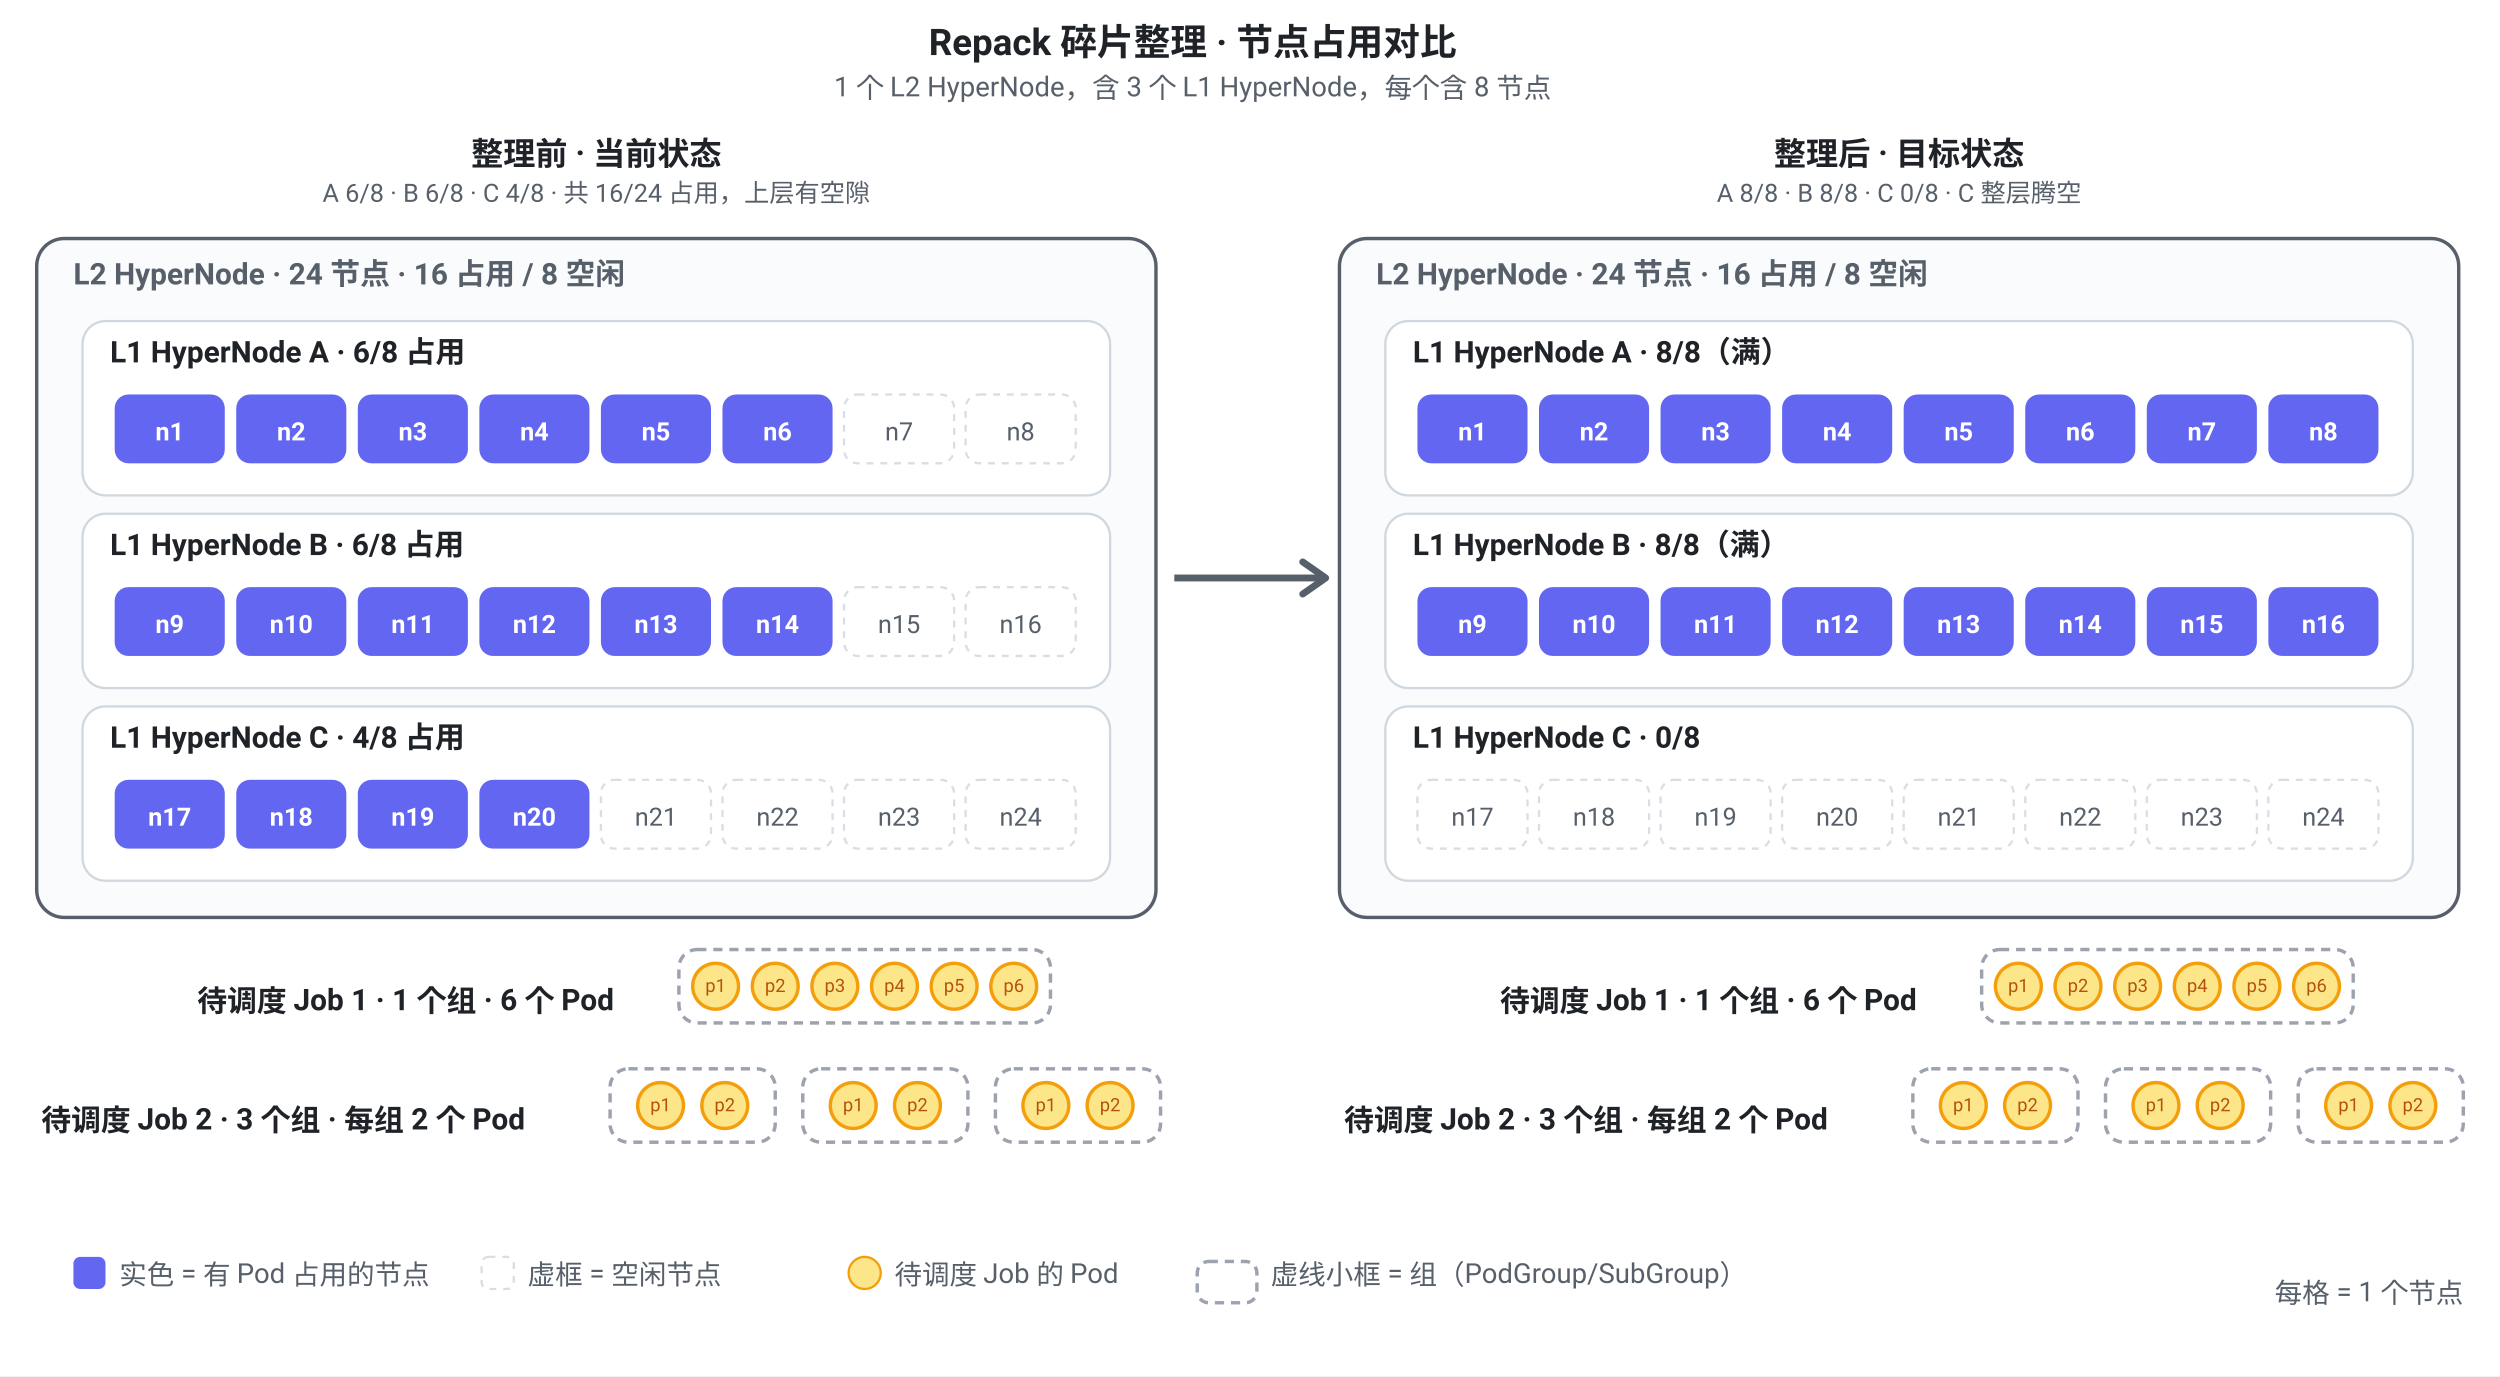
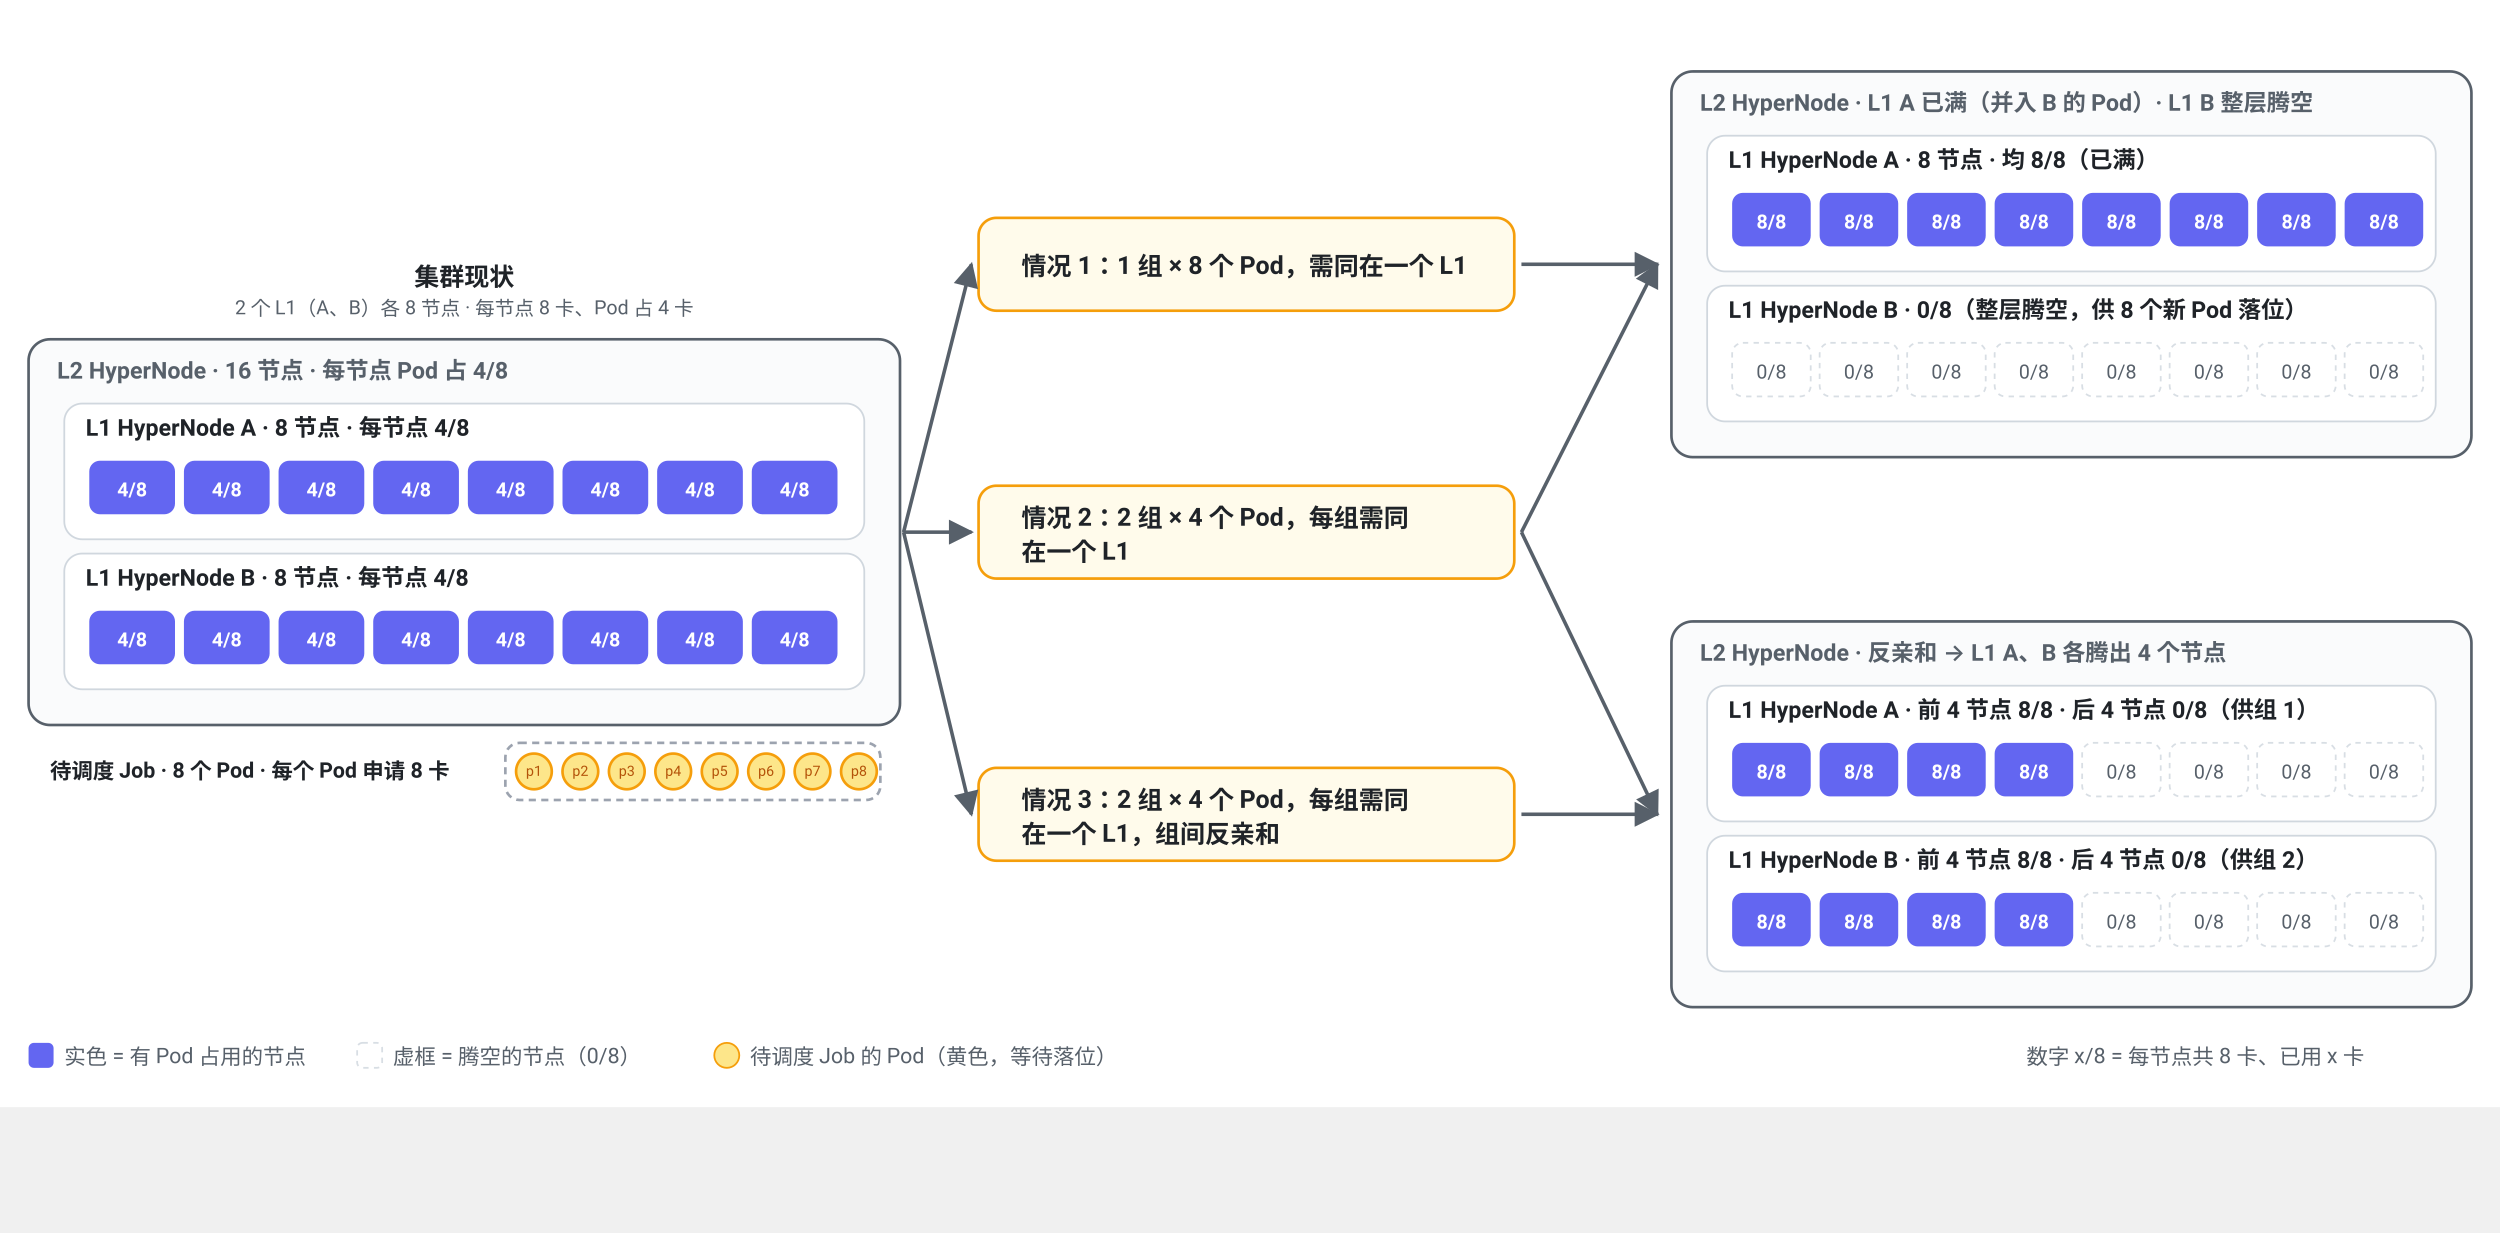
- <svg xmlns="http://www.w3.org/2000/svg" viewBox="0 0 1090 600" font-family="-apple-system, BlinkMacSystemFont, 'Segoe UI', Roboto, 'PingFang SC', 'Microsoft YaHei', sans-serif" role="img">
-   <rect width="1090" height="600" fill="#ffffff" />
-   <text x="520" y="24" text-anchor="middle" font-size="16" font-weight="700" fill="#1f2328">Repack 碎片整理 · 节点占用对比</text>
-   <text x="520" y="42" text-anchor="middle" font-size="12" fill="#57606a">1 个 L2 HyperNode，含 3 个 L1 HyperNode，每个含 8 节点</text>
-   <text x="260" y="72" text-anchor="middle" font-size="14" font-weight="700" fill="#1f2328">整理前 · 当前状态</text>
-   <text x="260" y="88" text-anchor="middle" font-size="11" fill="#57606a">A 6/8 · B 6/8 · C 4/8 · 共 16/24 占用，上层有空隙</text>
-   <g transform="translate(16,104)">
-     <rect width="488" height="296" rx="12" fill="#fafbfc" stroke="#57606a" stroke-width="1.5" />
-     <text x="16" y="20" font-size="13" font-weight="600" fill="#57606a">L2 HyperNode · 24 节点 · 16 占用 / 8 空闲</text>
-     <g transform="translate(20,36)">
-       <rect width="448" height="76" rx="10" fill="#ffffff" stroke="#d0d7de" />
-       <text x="12" y="18" font-size="13" font-weight="600" fill="#1f2328">L1 HyperNode A · 6/8 占用</text>
-       <rect x="14" y="32" width="48" height="30" rx="6" fill="#6366f1" />
-       <text x="38" y="52" text-anchor="middle" font-size="11" font-weight="600" fill="#fff">n1</text>
-       <rect x="67" y="32" width="48" height="30" rx="6" fill="#6366f1" />
-       <text x="91" y="52" text-anchor="middle" font-size="11" font-weight="600" fill="#fff">n2</text>
-       <rect x="120" y="32" width="48" height="30" rx="6" fill="#6366f1" />
-       <text x="144" y="52" text-anchor="middle" font-size="11" font-weight="600" fill="#fff">n3</text>
-       <rect x="173" y="32" width="48" height="30" rx="6" fill="#6366f1" />
-       <text x="197" y="52" text-anchor="middle" font-size="11" font-weight="600" fill="#fff">n4</text>
-       <rect x="226" y="32" width="48" height="30" rx="6" fill="#6366f1" />
-       <text x="250" y="52" text-anchor="middle" font-size="11" font-weight="600" fill="#fff">n5</text>
-       <rect x="279" y="32" width="48" height="30" rx="6" fill="#6366f1" />
-       <text x="303" y="52" text-anchor="middle" font-size="11" font-weight="600" fill="#fff">n6</text>
-       <rect x="332" y="32" width="48" height="30" rx="6" fill="none" stroke="#d8dee4" stroke-dasharray="3 3" />
-       <text x="356" y="52" text-anchor="middle" font-size="11" fill="#57606a">n7</text>
-       <rect x="385" y="32" width="48" height="30" rx="6" fill="none" stroke="#d8dee4" stroke-dasharray="3 3" />
-       <text x="409" y="52" text-anchor="middle" font-size="11" fill="#57606a">n8</text>
-     </g>
-     <g transform="translate(20,120)">
-       <rect width="448" height="76" rx="10" fill="#ffffff" stroke="#d0d7de" />
-       <text x="12" y="18" font-size="13" font-weight="600" fill="#1f2328">L1 HyperNode B · 6/8 占用</text>
-       <rect x="14" y="32" width="48" height="30" rx="6" fill="#6366f1" />
-       <text x="38" y="52" text-anchor="middle" font-size="11" font-weight="600" fill="#fff">n9</text>
-       <rect x="67" y="32" width="48" height="30" rx="6" fill="#6366f1" />
-       <text x="91" y="52" text-anchor="middle" font-size="11" font-weight="600" fill="#fff">n10</text>
-       <rect x="120" y="32" width="48" height="30" rx="6" fill="#6366f1" />
-       <text x="144" y="52" text-anchor="middle" font-size="11" font-weight="600" fill="#fff">n11</text>
-       <rect x="173" y="32" width="48" height="30" rx="6" fill="#6366f1" />
-       <text x="197" y="52" text-anchor="middle" font-size="11" font-weight="600" fill="#fff">n12</text>
-       <rect x="226" y="32" width="48" height="30" rx="6" fill="#6366f1" />
-       <text x="250" y="52" text-anchor="middle" font-size="11" font-weight="600" fill="#fff">n13</text>
-       <rect x="279" y="32" width="48" height="30" rx="6" fill="#6366f1" />
-       <text x="303" y="52" text-anchor="middle" font-size="11" font-weight="600" fill="#fff">n14</text>
-       <rect x="332" y="32" width="48" height="30" rx="6" fill="none" stroke="#d8dee4" stroke-dasharray="3 3" />
-       <text x="356" y="52" text-anchor="middle" font-size="11" fill="#57606a">n15</text>
-       <rect x="385" y="32" width="48" height="30" rx="6" fill="none" stroke="#d8dee4" stroke-dasharray="3 3" />
-       <text x="409" y="52" text-anchor="middle" font-size="11" fill="#57606a">n16</text>
-     </g>
-     <g transform="translate(20,204)">
-       <rect width="448" height="76" rx="10" fill="#ffffff" stroke="#d0d7de" />
-       <text x="12" y="18" font-size="13" font-weight="600" fill="#1f2328">L1 HyperNode C · 4/8 占用</text>
-       <rect x="14" y="32" width="48" height="30" rx="6" fill="#6366f1" />
-       <text x="38" y="52" text-anchor="middle" font-size="11" font-weight="600" fill="#fff">n17</text>
-       <rect x="67" y="32" width="48" height="30" rx="6" fill="#6366f1" />
-       <text x="91" y="52" text-anchor="middle" font-size="11" font-weight="600" fill="#fff">n18</text>
-       <rect x="120" y="32" width="48" height="30" rx="6" fill="#6366f1" />
-       <text x="144" y="52" text-anchor="middle" font-size="11" font-weight="600" fill="#fff">n19</text>
-       <rect x="173" y="32" width="48" height="30" rx="6" fill="#6366f1" />
-       <text x="197" y="52" text-anchor="middle" font-size="11" font-weight="600" fill="#fff">n20</text>
-       <rect x="226" y="32" width="48" height="30" rx="6" fill="none" stroke="#d8dee4" stroke-dasharray="3 3" />
-       <text x="250" y="52" text-anchor="middle" font-size="11" fill="#57606a">n21</text>
-       <rect x="279" y="32" width="48" height="30" rx="6" fill="none" stroke="#d8dee4" stroke-dasharray="3 3" />
-       <text x="303" y="52" text-anchor="middle" font-size="11" fill="#57606a">n22</text>
-       <rect x="332" y="32" width="48" height="30" rx="6" fill="none" stroke="#d8dee4" stroke-dasharray="3 3" />
-       <text x="356" y="52" text-anchor="middle" font-size="11" fill="#57606a">n23</text>
-       <rect x="385" y="32" width="48" height="30" rx="6" fill="none" stroke="#d8dee4" stroke-dasharray="3 3" />
-       <text x="409" y="52" text-anchor="middle" font-size="11" fill="#57606a">n24</text>
-     </g>
-   </g>
-   <line x1="512" y1="252" x2="576" y2="252" stroke="#57606a" stroke-width="3" />
-   <path d="M 578 252 L 568 245 M 578 252 L 568 259" stroke="#57606a" stroke-width="3" stroke-linecap="round" fill="none" />
-   <text x="828" y="72" text-anchor="middle" font-size="14" font-weight="700" fill="#1f2328">整理后 · 目标状态</text>
-   <text x="828" y="88" text-anchor="middle" font-size="11" fill="#57606a">A 8/8 · B 8/8 · C 0/8 · C 整层腾空</text>
-   <g transform="translate(584,104)">
-     <rect width="488" height="296" rx="12" fill="#fafbfc" stroke="#57606a" stroke-width="1.5" />
-     <text x="16" y="20" font-size="13" font-weight="600" fill="#57606a">L2 HyperNode · 24 节点 · 16 占用 / 8 空闲</text>
-     <g transform="translate(20,36)">
-       <rect width="448" height="76" rx="10" fill="#ffffff" stroke="#d0d7de" />
-       <text x="12" y="18" font-size="13" font-weight="600" fill="#1f2328">L1 HyperNode A · 8/8（满）</text>
-       <rect x="14" y="32" width="48" height="30" rx="6" fill="#6366f1" />
-       <text x="38" y="52" text-anchor="middle" font-size="11" font-weight="600" fill="#fff">n1</text>
-       <rect x="67" y="32" width="48" height="30" rx="6" fill="#6366f1" />
-       <text x="91" y="52" text-anchor="middle" font-size="11" font-weight="600" fill="#fff">n2</text>
-       <rect x="120" y="32" width="48" height="30" rx="6" fill="#6366f1" />
-       <text x="144" y="52" text-anchor="middle" font-size="11" font-weight="600" fill="#fff">n3</text>
-       <rect x="173" y="32" width="48" height="30" rx="6" fill="#6366f1" />
-       <text x="197" y="52" text-anchor="middle" font-size="11" font-weight="600" fill="#fff">n4</text>
-       <rect x="226" y="32" width="48" height="30" rx="6" fill="#6366f1" />
-       <text x="250" y="52" text-anchor="middle" font-size="11" font-weight="600" fill="#fff">n5</text>
-       <rect x="279" y="32" width="48" height="30" rx="6" fill="#6366f1" />
-       <text x="303" y="52" text-anchor="middle" font-size="11" font-weight="600" fill="#fff">n6</text>
-       <rect x="332" y="32" width="48" height="30" rx="6" fill="#6366f1" />
-       <text x="356" y="52" text-anchor="middle" font-size="11" font-weight="600" fill="#fff">n7</text>
-       <rect x="385" y="32" width="48" height="30" rx="6" fill="#6366f1" />
-       <text x="409" y="52" text-anchor="middle" font-size="11" font-weight="600" fill="#fff">n8</text>
-     </g>
-     <g transform="translate(20,120)">
-       <rect width="448" height="76" rx="10" fill="#ffffff" stroke="#d0d7de" />
-       <text x="12" y="18" font-size="13" font-weight="600" fill="#1f2328">L1 HyperNode B · 8/8（满）</text>
-       <rect x="14" y="32" width="48" height="30" rx="6" fill="#6366f1" />
-       <text x="38" y="52" text-anchor="middle" font-size="11" font-weight="600" fill="#fff">n9</text>
-       <rect x="67" y="32" width="48" height="30" rx="6" fill="#6366f1" />
-       <text x="91" y="52" text-anchor="middle" font-size="11" font-weight="600" fill="#fff">n10</text>
-       <rect x="120" y="32" width="48" height="30" rx="6" fill="#6366f1" />
-       <text x="144" y="52" text-anchor="middle" font-size="11" font-weight="600" fill="#fff">n11</text>
-       <rect x="173" y="32" width="48" height="30" rx="6" fill="#6366f1" />
-       <text x="197" y="52" text-anchor="middle" font-size="11" font-weight="600" fill="#fff">n12</text>
-       <rect x="226" y="32" width="48" height="30" rx="6" fill="#6366f1" />
-       <text x="250" y="52" text-anchor="middle" font-size="11" font-weight="600" fill="#fff">n13</text>
-       <rect x="279" y="32" width="48" height="30" rx="6" fill="#6366f1" />
-       <text x="303" y="52" text-anchor="middle" font-size="11" font-weight="600" fill="#fff">n14</text>
-       <rect x="332" y="32" width="48" height="30" rx="6" fill="#6366f1" />
-       <text x="356" y="52" text-anchor="middle" font-size="11" font-weight="600" fill="#fff">n15</text>
-       <rect x="385" y="32" width="48" height="30" rx="6" fill="#6366f1" />
-       <text x="409" y="52" text-anchor="middle" font-size="11" font-weight="600" fill="#fff">n16</text>
-     </g>
-     <g transform="translate(20,204)">
-       <rect width="448" height="76" rx="10" fill="#ffffff" stroke="#d0d7de" />
-       <text x="12" y="18" font-size="13" font-weight="600" fill="#1f2328">L1 HyperNode C · 0/8</text>
-       <rect x="14" y="32" width="48" height="30" rx="6" fill="none" stroke="#d8dee4" stroke-dasharray="3 3" />
-       <text x="38" y="52" text-anchor="middle" font-size="11" fill="#57606a">n17</text>
-       <rect x="67" y="32" width="48" height="30" rx="6" fill="none" stroke="#d8dee4" stroke-dasharray="3 3" />
-       <text x="91" y="52" text-anchor="middle" font-size="11" fill="#57606a">n18</text>
-       <rect x="120" y="32" width="48" height="30" rx="6" fill="none" stroke="#d8dee4" stroke-dasharray="3 3" />
-       <text x="144" y="52" text-anchor="middle" font-size="11" fill="#57606a">n19</text>
-       <rect x="173" y="32" width="48" height="30" rx="6" fill="none" stroke="#d8dee4" stroke-dasharray="3 3" />
-       <text x="197" y="52" text-anchor="middle" font-size="11" fill="#57606a">n20</text>
-       <rect x="226" y="32" width="48" height="30" rx="6" fill="none" stroke="#d8dee4" stroke-dasharray="3 3" />
-       <text x="250" y="52" text-anchor="middle" font-size="11" fill="#57606a">n21</text>
-       <rect x="279" y="32" width="48" height="30" rx="6" fill="none" stroke="#d8dee4" stroke-dasharray="3 3" />
-       <text x="303" y="52" text-anchor="middle" font-size="11" fill="#57606a">n22</text>
-       <rect x="332" y="32" width="48" height="30" rx="6" fill="none" stroke="#d8dee4" stroke-dasharray="3 3" />
-       <text x="356" y="52" text-anchor="middle" font-size="11" fill="#57606a">n23</text>
-       <rect x="385" y="32" width="48" height="30" rx="6" fill="none" stroke="#d8dee4" stroke-dasharray="3 3" />
-       <text x="409" y="52" text-anchor="middle" font-size="11" fill="#57606a">n24</text>
-     </g>
-   </g>
-   <g transform="translate(86,414)">
-     <text x="0" y="27" font-size="13" font-weight="700" fill="#1f2328">待调度 Job 1 · 1 个组 · 6 个 Pod</text>
-     <g transform="translate(210,0)">
-       <rect width="162" height="32" rx="8" fill="none" stroke="#9ca3af" stroke-width="1.5" stroke-dasharray="4 3" />
-       <circle cx="16" cy="16" r="10" fill="#fde68a" stroke="#f59e0b" stroke-width="1.5" />
-       <text x="16" y="18.5" text-anchor="middle" font-size="8" fill="#b45309">p1</text>
-       <circle cx="42" cy="16" r="10" fill="#fde68a" stroke="#f59e0b" stroke-width="1.5" />
-       <text x="42" y="18.5" text-anchor="middle" font-size="8" fill="#b45309">p2</text>
-       <circle cx="68" cy="16" r="10" fill="#fde68a" stroke="#f59e0b" stroke-width="1.5" />
-       <text x="68" y="18.5" text-anchor="middle" font-size="8" fill="#b45309">p3</text>
-       <circle cx="94" cy="16" r="10" fill="#fde68a" stroke="#f59e0b" stroke-width="1.5" />
-       <text x="94" y="18.5" text-anchor="middle" font-size="8" fill="#b45309">p4</text>
-       <circle cx="120" cy="16" r="10" fill="#fde68a" stroke="#f59e0b" stroke-width="1.5" />
-       <text x="120" y="18.5" text-anchor="middle" font-size="8" fill="#b45309">p5</text>
-       <circle cx="146" cy="16" r="10" fill="#fde68a" stroke="#f59e0b" stroke-width="1.5" />
-       <text x="146" y="18.5" text-anchor="middle" font-size="8" fill="#b45309">p6</text>
-     </g>
-   </g>
-   <g transform="translate(18,466)">
-     <text x="0" y="27" font-size="13" font-weight="700" fill="#1f2328">待调度 Job 2 · 3 个组 · 每组 2 个 Pod</text>
-     <g transform="translate(248,0)">
-       <g transform="translate(0,0)">
-         <rect width="72" height="32" rx="8" fill="none" stroke="#9ca3af" stroke-width="1.5" stroke-dasharray="4 3" />
-         <circle cx="22" cy="16" r="10" fill="#fde68a" stroke="#f59e0b" stroke-width="1.5" />
-         <text x="22" y="18.5" text-anchor="middle" font-size="8" fill="#b45309">p1</text>
-         <circle cx="50" cy="16" r="10" fill="#fde68a" stroke="#f59e0b" stroke-width="1.5" />
-         <text x="50" y="18.5" text-anchor="middle" font-size="8" fill="#b45309">p2</text>
+ <svg xmlns="http://www.w3.org/2000/svg" viewBox="0 0 1400 690" font-family="-apple-system, BlinkMacSystemFont, 'Segoe UI', Roboto, 'PingFang SC', 'Microsoft YaHei', sans-serif" role="img">
+   <rect width="1400" height="620" fill="#ffffff" />
+   <defs>
+     <marker id="arrow" viewBox="0 0 10 10" refX="9" refY="5" markerWidth="7" markerHeight="7" orient="auto-start-reverse">
+       <path d="M0,0 L10,5 L0,10 z" fill="#57606a" />
+     </marker>
+   </defs>
+   <g transform="translate(0,-80)">
+     <g transform="translate(0,174)">
+       <text x="260" y="66" text-anchor="middle" font-size="14" font-weight="700" fill="#1f2328">集群现状</text>
+       <text x="260" y="82" text-anchor="middle" font-size="11" fill="#57606a">2 个 L1（A、B）各 8 节点 · 每节点 8 卡、Pod 占 4 卡</text>
+       <g transform="translate(16,96)">
+         <rect width="488" height="216" rx="12" fill="#fafbfc" stroke="#57606a" stroke-width="1.5" />
+         <text x="16" y="22" font-size="13" font-weight="600" fill="#57606a">L2 HyperNode · 16 节点 · 每节点 Pod 占 4/8</text>
+         <g transform="translate(20,36)">
+           <rect width="448" height="76" rx="10" fill="#ffffff" stroke="#d0d7de" />
+           <text x="12" y="18" font-size="13" font-weight="600" fill="#1f2328">L1 HyperNode A · 8 节点 · 每节点 4/8</text>
+           <rect x="14" y="32" width="48" height="30" rx="6" fill="#6366f1" />
+           <text x="38" y="52" text-anchor="middle" font-size="11" font-weight="600" fill="#fff">4/8</text>
+           <rect x="67" y="32" width="48" height="30" rx="6" fill="#6366f1" />
+           <text x="91" y="52" text-anchor="middle" font-size="11" font-weight="600" fill="#fff">4/8</text>
+           <rect x="120" y="32" width="48" height="30" rx="6" fill="#6366f1" />
+           <text x="144" y="52" text-anchor="middle" font-size="11" font-weight="600" fill="#fff">4/8</text>
+           <rect x="173" y="32" width="48" height="30" rx="6" fill="#6366f1" />
+           <text x="197" y="52" text-anchor="middle" font-size="11" font-weight="600" fill="#fff">4/8</text>
+           <rect x="226" y="32" width="48" height="30" rx="6" fill="#6366f1" />
+           <text x="250" y="52" text-anchor="middle" font-size="11" font-weight="600" fill="#fff">4/8</text>
+           <rect x="279" y="32" width="48" height="30" rx="6" fill="#6366f1" />
+           <text x="303" y="52" text-anchor="middle" font-size="11" font-weight="600" fill="#fff">4/8</text>
+           <rect x="332" y="32" width="48" height="30" rx="6" fill="#6366f1" />
+           <text x="356" y="52" text-anchor="middle" font-size="11" font-weight="600" fill="#fff">4/8</text>
+           <rect x="385" y="32" width="48" height="30" rx="6" fill="#6366f1" />
+           <text x="409" y="52" text-anchor="middle" font-size="11" font-weight="600" fill="#fff">4/8</text>
+         </g>
+         <g transform="translate(20,120)">
+           <rect width="448" height="76" rx="10" fill="#ffffff" stroke="#d0d7de" />
+           <text x="12" y="18" font-size="13" font-weight="600" fill="#1f2328">L1 HyperNode B · 8 节点 · 每节点 4/8</text>
+           <rect x="14" y="32" width="48" height="30" rx="6" fill="#6366f1" />
+           <text x="38" y="52" text-anchor="middle" font-size="11" font-weight="600" fill="#fff">4/8</text>
+           <rect x="67" y="32" width="48" height="30" rx="6" fill="#6366f1" />
+           <text x="91" y="52" text-anchor="middle" font-size="11" font-weight="600" fill="#fff">4/8</text>
+           <rect x="120" y="32" width="48" height="30" rx="6" fill="#6366f1" />
+           <text x="144" y="52" text-anchor="middle" font-size="11" font-weight="600" fill="#fff">4/8</text>
+           <rect x="173" y="32" width="48" height="30" rx="6" fill="#6366f1" />
+           <text x="197" y="52" text-anchor="middle" font-size="11" font-weight="600" fill="#fff">4/8</text>
+           <rect x="226" y="32" width="48" height="30" rx="6" fill="#6366f1" />
+           <text x="250" y="52" text-anchor="middle" font-size="11" font-weight="600" fill="#fff">4/8</text>
+           <rect x="279" y="32" width="48" height="30" rx="6" fill="#6366f1" />
+           <text x="303" y="52" text-anchor="middle" font-size="11" font-weight="600" fill="#fff">4/8</text>
+           <rect x="332" y="32" width="48" height="30" rx="6" fill="#6366f1" />
+           <text x="356" y="52" text-anchor="middle" font-size="11" font-weight="600" fill="#fff">4/8</text>
+           <rect x="385" y="32" width="48" height="30" rx="6" fill="#6366f1" />
+           <text x="409" y="52" text-anchor="middle" font-size="11" font-weight="600" fill="#fff">4/8</text>
+         </g>
      </g>
-       <g transform="translate(84,0)">
-         <rect width="72" height="32" rx="8" fill="none" stroke="#9ca3af" stroke-width="1.5" stroke-dasharray="4 3" />
-         <circle cx="22" cy="16" r="10" fill="#fde68a" stroke="#f59e0b" stroke-width="1.5" />
-         <text x="22" y="18.5" text-anchor="middle" font-size="8" fill="#b45309">p1</text>
-         <circle cx="50" cy="16" r="10" fill="#fde68a" stroke="#f59e0b" stroke-width="1.5" />
-         <text x="50" y="18.5" text-anchor="middle" font-size="8" fill="#b45309">p2</text>
-       </g>
-       <g transform="translate(168,0)">
-         <rect width="72" height="32" rx="8" fill="none" stroke="#9ca3af" stroke-width="1.5" stroke-dasharray="4 3" />
-         <circle cx="22" cy="16" r="10" fill="#fde68a" stroke="#f59e0b" stroke-width="1.5" />
-         <text x="22" y="18.5" text-anchor="middle" font-size="8" fill="#b45309">p1</text>
-         <circle cx="50" cy="16" r="10" fill="#fde68a" stroke="#f59e0b" stroke-width="1.5" />
-         <text x="50" y="18.5" text-anchor="middle" font-size="8" fill="#b45309">p2</text>
+       <g transform="translate(28,322)">
+         <text x="0" y="20" font-size="12" font-weight="700" fill="#1f2328">待调度 Job · 8 个 Pod · 每个 Pod 申请 8 卡</text>
+         <g transform="translate(255,0)">
+           <rect width="210" height="32" rx="8" fill="none" stroke="#9ca3af" stroke-width="1.5" stroke-dasharray="4 3" />
+           <circle cx="16" cy="16" r="10" fill="#fde68a" stroke="#f59e0b" stroke-width="1.5" />
+           <text x="16" y="18.5" text-anchor="middle" font-size="8" fill="#b45309">p1</text>
+           <circle cx="42" cy="16" r="10" fill="#fde68a" stroke="#f59e0b" stroke-width="1.5" />
+           <text x="42" y="18.5" text-anchor="middle" font-size="8" fill="#b45309">p2</text>
+           <circle cx="68" cy="16" r="10" fill="#fde68a" stroke="#f59e0b" stroke-width="1.5" />
+           <text x="68" y="18.5" text-anchor="middle" font-size="8" fill="#b45309">p3</text>
+           <circle cx="94" cy="16" r="10" fill="#fde68a" stroke="#f59e0b" stroke-width="1.5" />
+           <text x="94" y="18.5" text-anchor="middle" font-size="8" fill="#b45309">p4</text>
+           <circle cx="120" cy="16" r="10" fill="#fde68a" stroke="#f59e0b" stroke-width="1.5" />
+           <text x="120" y="18.5" text-anchor="middle" font-size="8" fill="#b45309">p5</text>
+           <circle cx="146" cy="16" r="10" fill="#fde68a" stroke="#f59e0b" stroke-width="1.5" />
+           <text x="146" y="18.5" text-anchor="middle" font-size="8" fill="#b45309">p6</text>
+           <circle cx="172" cy="16" r="10" fill="#fde68a" stroke="#f59e0b" stroke-width="1.5" />
+           <text x="172" y="18.5" text-anchor="middle" font-size="8" fill="#b45309">p7</text>
+           <circle cx="198" cy="16" r="10" fill="#fde68a" stroke="#f59e0b" stroke-width="1.5" />
+           <text x="198" y="18.5" text-anchor="middle" font-size="8" fill="#b45309">p8</text>
+         </g>
      </g>
    </g>
-   </g>
-   <g transform="translate(654,414)">
-     <text x="0" y="27" font-size="13" font-weight="700" fill="#1f2328">待调度 Job 1 · 1 个组 · 6 个 Pod</text>
-     <g transform="translate(210,0)">
-       <rect width="162" height="32" rx="8" fill="none" stroke="#9ca3af" stroke-width="1.5" stroke-dasharray="4 3" />
-       <circle cx="16" cy="16" r="10" fill="#fde68a" stroke="#f59e0b" stroke-width="1.5" />
-       <text x="16" y="18.5" text-anchor="middle" font-size="8" fill="#b45309">p1</text>
-       <circle cx="42" cy="16" r="10" fill="#fde68a" stroke="#f59e0b" stroke-width="1.5" />
-       <text x="42" y="18.5" text-anchor="middle" font-size="8" fill="#b45309">p2</text>
-       <circle cx="68" cy="16" r="10" fill="#fde68a" stroke="#f59e0b" stroke-width="1.5" />
-       <text x="68" y="18.5" text-anchor="middle" font-size="8" fill="#b45309">p3</text>
-       <circle cx="94" cy="16" r="10" fill="#fde68a" stroke="#f59e0b" stroke-width="1.5" />
-       <text x="94" y="18.5" text-anchor="middle" font-size="8" fill="#b45309">p4</text>
-       <circle cx="120" cy="16" r="10" fill="#fde68a" stroke="#f59e0b" stroke-width="1.5" />
-       <text x="120" y="18.5" text-anchor="middle" font-size="8" fill="#b45309">p5</text>
-       <circle cx="146" cy="16" r="10" fill="#fde68a" stroke="#f59e0b" stroke-width="1.5" />
-       <text x="146" y="18.5" text-anchor="middle" font-size="8" fill="#b45309">p6</text>
+     <g transform="translate(548,202)">
+       <rect width="300" height="52" rx="10" fill="#fffbeb" stroke="#f59e0b" stroke-width="1.5" />
+       <text x="24" y="32" font-size="14" font-weight="700" fill="#1f2328">情况 1：1 组 × 8 个 Pod，需同在一个 L1</text>
    </g>
-   </g>
-   <g transform="translate(586,466)">
-     <text x="0" y="27" font-size="13" font-weight="700" fill="#1f2328">待调度 Job 2 · 3 个组 · 每组 2 个 Pod</text>
-     <g transform="translate(248,0)">
-       <g transform="translate(0,0)">
-         <rect width="72" height="32" rx="8" fill="none" stroke="#9ca3af" stroke-width="1.5" stroke-dasharray="4 3" />
-         <circle cx="22" cy="16" r="10" fill="#fde68a" stroke="#f59e0b" stroke-width="1.5" />
-         <text x="22" y="18.5" text-anchor="middle" font-size="8" fill="#b45309">p1</text>
-         <circle cx="50" cy="16" r="10" fill="#fde68a" stroke="#f59e0b" stroke-width="1.5" />
-         <text x="50" y="18.5" text-anchor="middle" font-size="8" fill="#b45309">p2</text>
+     <g transform="translate(936,120)">
+       <rect width="448" height="216" rx="12" fill="#fafbfc" stroke="#57606a" stroke-width="1.5" />
+       <text x="16" y="22" font-size="13" font-weight="600" fill="#57606a">L2 HyperNode · L1 A 已满（并入 B 的 Pod）· L1 B 整层腾空</text>
+       <g transform="translate(20,36)">
+         <rect width="408" height="76" rx="10" fill="#ffffff" stroke="#d0d7de" />
+         <text x="12" y="18" font-size="13" font-weight="600" fill="#1f2328">L1 HyperNode A · 8 节点 · 均 8/8（已满）</text>
+         <rect x="14" y="32" width="44" height="30" rx="6" fill="#6366f1" />
+         <text x="36" y="52" text-anchor="middle" font-size="11" font-weight="600" fill="#fff">8/8</text>
+         <rect x="63" y="32" width="44" height="30" rx="6" fill="#6366f1" />
+         <text x="85" y="52" text-anchor="middle" font-size="11" font-weight="600" fill="#fff">8/8</text>
+         <rect x="112" y="32" width="44" height="30" rx="6" fill="#6366f1" />
+         <text x="134" y="52" text-anchor="middle" font-size="11" font-weight="600" fill="#fff">8/8</text>
+         <rect x="161" y="32" width="44" height="30" rx="6" fill="#6366f1" />
+         <text x="183" y="52" text-anchor="middle" font-size="11" font-weight="600" fill="#fff">8/8</text>
+         <rect x="210" y="32" width="44" height="30" rx="6" fill="#6366f1" />
+         <text x="232" y="52" text-anchor="middle" font-size="11" font-weight="600" fill="#fff">8/8</text>
+         <rect x="259" y="32" width="44" height="30" rx="6" fill="#6366f1" />
+         <text x="281" y="52" text-anchor="middle" font-size="11" font-weight="600" fill="#fff">8/8</text>
+         <rect x="308" y="32" width="44" height="30" rx="6" fill="#6366f1" />
+         <text x="330" y="52" text-anchor="middle" font-size="11" font-weight="600" fill="#fff">8/8</text>
+         <rect x="357" y="32" width="44" height="30" rx="6" fill="#6366f1" />
+         <text x="379" y="52" text-anchor="middle" font-size="11" font-weight="600" fill="#fff">8/8</text>
      </g>
-       <g transform="translate(84,0)">
-         <rect width="72" height="32" rx="8" fill="none" stroke="#9ca3af" stroke-width="1.5" stroke-dasharray="4 3" />
-         <circle cx="22" cy="16" r="10" fill="#fde68a" stroke="#f59e0b" stroke-width="1.5" />
-         <text x="22" y="18.5" text-anchor="middle" font-size="8" fill="#b45309">p1</text>
-         <circle cx="50" cy="16" r="10" fill="#fde68a" stroke="#f59e0b" stroke-width="1.5" />
-         <text x="50" y="18.5" text-anchor="middle" font-size="8" fill="#b45309">p2</text>
-       </g>
-       <g transform="translate(168,0)">
-         <rect width="72" height="32" rx="8" fill="none" stroke="#9ca3af" stroke-width="1.5" stroke-dasharray="4 3" />
-         <circle cx="22" cy="16" r="10" fill="#fde68a" stroke="#f59e0b" stroke-width="1.5" />
-         <text x="22" y="18.5" text-anchor="middle" font-size="8" fill="#b45309">p1</text>
-         <circle cx="50" cy="16" r="10" fill="#fde68a" stroke="#f59e0b" stroke-width="1.5" />
-         <text x="50" y="18.5" text-anchor="middle" font-size="8" fill="#b45309">p2</text>
+       <g transform="translate(20,120)">
+         <rect width="408" height="76" rx="10" fill="#ffffff" stroke="#d0d7de" />
+         <text x="12" y="18" font-size="13" font-weight="600" fill="#1f2328">L1 HyperNode B · 0/8（整层腾空，供 8 个新 Pod 落位）</text>
+         <rect x="14" y="32" width="44" height="30" rx="6" fill="none" stroke="#d8dee4" stroke-dasharray="3 3" />
+         <text x="36" y="52" text-anchor="middle" font-size="11" fill="#57606a">0/8</text>
+         <rect x="63" y="32" width="44" height="30" rx="6" fill="none" stroke="#d8dee4" stroke-dasharray="3 3" />
+         <text x="85" y="52" text-anchor="middle" font-size="11" fill="#57606a">0/8</text>
+         <rect x="112" y="32" width="44" height="30" rx="6" fill="none" stroke="#d8dee4" stroke-dasharray="3 3" />
+         <text x="134" y="52" text-anchor="middle" font-size="11" fill="#57606a">0/8</text>
+         <rect x="161" y="32" width="44" height="30" rx="6" fill="none" stroke="#d8dee4" stroke-dasharray="3 3" />
+         <text x="183" y="52" text-anchor="middle" font-size="11" fill="#57606a">0/8</text>
+         <rect x="210" y="32" width="44" height="30" rx="6" fill="none" stroke="#d8dee4" stroke-dasharray="3 3" />
+         <text x="232" y="52" text-anchor="middle" font-size="11" fill="#57606a">0/8</text>
+         <rect x="259" y="32" width="44" height="30" rx="6" fill="none" stroke="#d8dee4" stroke-dasharray="3 3" />
+         <text x="281" y="52" text-anchor="middle" font-size="11" fill="#57606a">0/8</text>
+         <rect x="308" y="32" width="44" height="30" rx="6" fill="none" stroke="#d8dee4" stroke-dasharray="3 3" />
+         <text x="330" y="52" text-anchor="middle" font-size="11" fill="#57606a">0/8</text>
+         <rect x="357" y="32" width="44" height="30" rx="6" fill="none" stroke="#d8dee4" stroke-dasharray="3 3" />
+         <text x="379" y="52" text-anchor="middle" font-size="11" fill="#57606a">0/8</text>
      </g>
    </g>
+     <g transform="translate(548,352)">
+       <rect width="300" height="52" rx="10" fill="#fffbeb" stroke="#f59e0b" stroke-width="1.5" />
+       <text x="24" y="23" font-size="14" font-weight="700" fill="#1f2328">情况 2：2 组 × 4 个 Pod，每组需同</text>
+       <text x="24" y="42" font-size="14" font-weight="700" fill="#1f2328">在一个 L1</text>
+     </g>
+     <g transform="translate(548,510)">
+       <rect width="300" height="52" rx="10" fill="#fffbeb" stroke="#f59e0b" stroke-width="1.5" />
+       <text x="24" y="23" font-size="14" font-weight="700" fill="#1f2328">情况 3：2 组 × 4 个 Pod，每组需同</text>
+       <text x="24" y="42" font-size="14" font-weight="700" fill="#1f2328">在一个 L1，组间反亲和</text>
+     </g>
+     <g transform="translate(936,428)">
+       <rect width="448" height="216" rx="12" fill="#fafbfc" stroke="#57606a" stroke-width="1.5" />
+       <text x="16" y="22" font-size="13" font-weight="600" fill="#57606a">L2 HyperNode · 反亲和 → L1 A、B 各腾出 4 个节点</text>
+       <g transform="translate(20,36)">
+         <rect width="408" height="76" rx="10" fill="#ffffff" stroke="#d0d7de" />
+         <text x="12" y="18" font-size="13" font-weight="600" fill="#1f2328">L1 HyperNode A · 前 4 节点 8/8 · 后 4 节点 0/8（供组 1）</text>
+         <rect x="14" y="32" width="44" height="30" rx="6" fill="#6366f1" />
+         <text x="36" y="52" text-anchor="middle" font-size="11" font-weight="600" fill="#fff">8/8</text>
+         <rect x="63" y="32" width="44" height="30" rx="6" fill="#6366f1" />
+         <text x="85" y="52" text-anchor="middle" font-size="11" font-weight="600" fill="#fff">8/8</text>
+         <rect x="112" y="32" width="44" height="30" rx="6" fill="#6366f1" />
+         <text x="134" y="52" text-anchor="middle" font-size="11" font-weight="600" fill="#fff">8/8</text>
+         <rect x="161" y="32" width="44" height="30" rx="6" fill="#6366f1" />
+         <text x="183" y="52" text-anchor="middle" font-size="11" font-weight="600" fill="#fff">8/8</text>
+         <rect x="210" y="32" width="44" height="30" rx="6" fill="none" stroke="#d8dee4" stroke-dasharray="3 3" />
+         <text x="232" y="52" text-anchor="middle" font-size="11" fill="#57606a">0/8</text>
+         <rect x="259" y="32" width="44" height="30" rx="6" fill="none" stroke="#d8dee4" stroke-dasharray="3 3" />
+         <text x="281" y="52" text-anchor="middle" font-size="11" fill="#57606a">0/8</text>
+         <rect x="308" y="32" width="44" height="30" rx="6" fill="none" stroke="#d8dee4" stroke-dasharray="3 3" />
+         <text x="330" y="52" text-anchor="middle" font-size="11" fill="#57606a">0/8</text>
+         <rect x="357" y="32" width="44" height="30" rx="6" fill="none" stroke="#d8dee4" stroke-dasharray="3 3" />
+         <text x="379" y="52" text-anchor="middle" font-size="11" fill="#57606a">0/8</text>
+       </g>
+       <g transform="translate(20,120)">
+         <rect width="408" height="76" rx="10" fill="#ffffff" stroke="#d0d7de" />
+         <text x="12" y="18" font-size="13" font-weight="600" fill="#1f2328">L1 HyperNode B · 前 4 节点 8/8 · 后 4 节点 0/8（供组 2）</text>
+         <rect x="14" y="32" width="44" height="30" rx="6" fill="#6366f1" />
+         <text x="36" y="52" text-anchor="middle" font-size="11" font-weight="600" fill="#fff">8/8</text>
+         <rect x="63" y="32" width="44" height="30" rx="6" fill="#6366f1" />
+         <text x="85" y="52" text-anchor="middle" font-size="11" font-weight="600" fill="#fff">8/8</text>
+         <rect x="112" y="32" width="44" height="30" rx="6" fill="#6366f1" />
+         <text x="134" y="52" text-anchor="middle" font-size="11" font-weight="600" fill="#fff">8/8</text>
+         <rect x="161" y="32" width="44" height="30" rx="6" fill="#6366f1" />
+         <text x="183" y="52" text-anchor="middle" font-size="11" font-weight="600" fill="#fff">8/8</text>
+         <rect x="210" y="32" width="44" height="30" rx="6" fill="none" stroke="#d8dee4" stroke-dasharray="3 3" />
+         <text x="232" y="52" text-anchor="middle" font-size="11" fill="#57606a">0/8</text>
+         <rect x="259" y="32" width="44" height="30" rx="6" fill="none" stroke="#d8dee4" stroke-dasharray="3 3" />
+         <text x="281" y="52" text-anchor="middle" font-size="11" fill="#57606a">0/8</text>
+         <rect x="308" y="32" width="44" height="30" rx="6" fill="none" stroke="#d8dee4" stroke-dasharray="3 3" />
+         <text x="330" y="52" text-anchor="middle" font-size="11" fill="#57606a">0/8</text>
+         <rect x="357" y="32" width="44" height="30" rx="6" fill="none" stroke="#d8dee4" stroke-dasharray="3 3" />
+         <text x="379" y="52" text-anchor="middle" font-size="11" fill="#57606a">0/8</text>
+       </g>
+     </g>
+     <line x1="852" y1="228" x2="928" y2="228" stroke="#57606a" stroke-width="2" marker-end="url(#arrow)" />
+     <line x1="852" y1="536" x2="928" y2="536" stroke="#57606a" stroke-width="2" marker-end="url(#arrow)" />
+     <line x1="852" y1="378" x2="928" y2="228" stroke="#57606a" stroke-width="2" marker-end="url(#arrow)" />
+     <line x1="852" y1="378" x2="928" y2="536" stroke="#57606a" stroke-width="2" marker-end="url(#arrow)" />
+     <line x1="506" y1="378" x2="544" y2="228" stroke="#57606a" stroke-width="2" marker-end="url(#arrow)" />
+     <line x1="506" y1="378" x2="544" y2="378" stroke="#57606a" stroke-width="2" marker-end="url(#arrow)" />
+     <line x1="506" y1="378" x2="544" y2="536" stroke="#57606a" stroke-width="2" marker-end="url(#arrow)" />
+     <rect x="16" y="664" width="14" height="14" rx="3" fill="#6366f1" />
+     <text x="36" y="676" font-size="12" fill="#57606a">实色 = 有 Pod 占用的节点</text>
+     <rect x="200" y="664" width="14" height="14" rx="3" fill="none" stroke="#d8dee4" stroke-dasharray="3 3" />
+     <text x="220" y="676" font-size="12" fill="#57606a">虚框 = 腾空的节点（0/8）</text>
+     <circle cx="407" cy="671" r="7" fill="#fde68a" stroke="#f59e0b" />
+     <text x="420" y="676" font-size="12" fill="#57606a">待调度 Job 的 Pod（黄色，等待落位）</text>
+     <text x="1324" y="676" text-anchor="end" font-size="12" fill="#57606a">数字 x/8 = 每节点共 8 卡、已用 x 卡</text>
  </g>
-   <rect x="32" y="548" width="14" height="14" rx="3" fill="#6366f1" />
-   <text x="52" y="560" font-size="12" fill="#57606a">实色 = 有 Pod 占用的节点</text>
-   <rect x="210" y="548" width="14" height="14" rx="3" fill="#ffffff" stroke="#d8dee4" stroke-dasharray="3 3" />
-   <text x="230" y="560" font-size="12" fill="#57606a">虚框 = 空闲节点</text>
-   <circle cx="377" cy="555" r="7" fill="#fde68a" stroke="#f59e0b" />
-   <text x="390" y="560" font-size="12" fill="#57606a">待调度 Job 的 Pod</text>
-   <rect x="522" y="550" width="26" height="18" rx="5" fill="none" stroke="#9ca3af" stroke-width="1.5" stroke-dasharray="4 3" />
-   <text x="554" y="560" font-size="12" fill="#57606a">虚线小框 = 组（PodGroup/SubGroup）</text>
-   <text x="1074" y="568" text-anchor="end" font-size="12" fill="#57606a">每格 = 1 个节点</text>
</svg>
